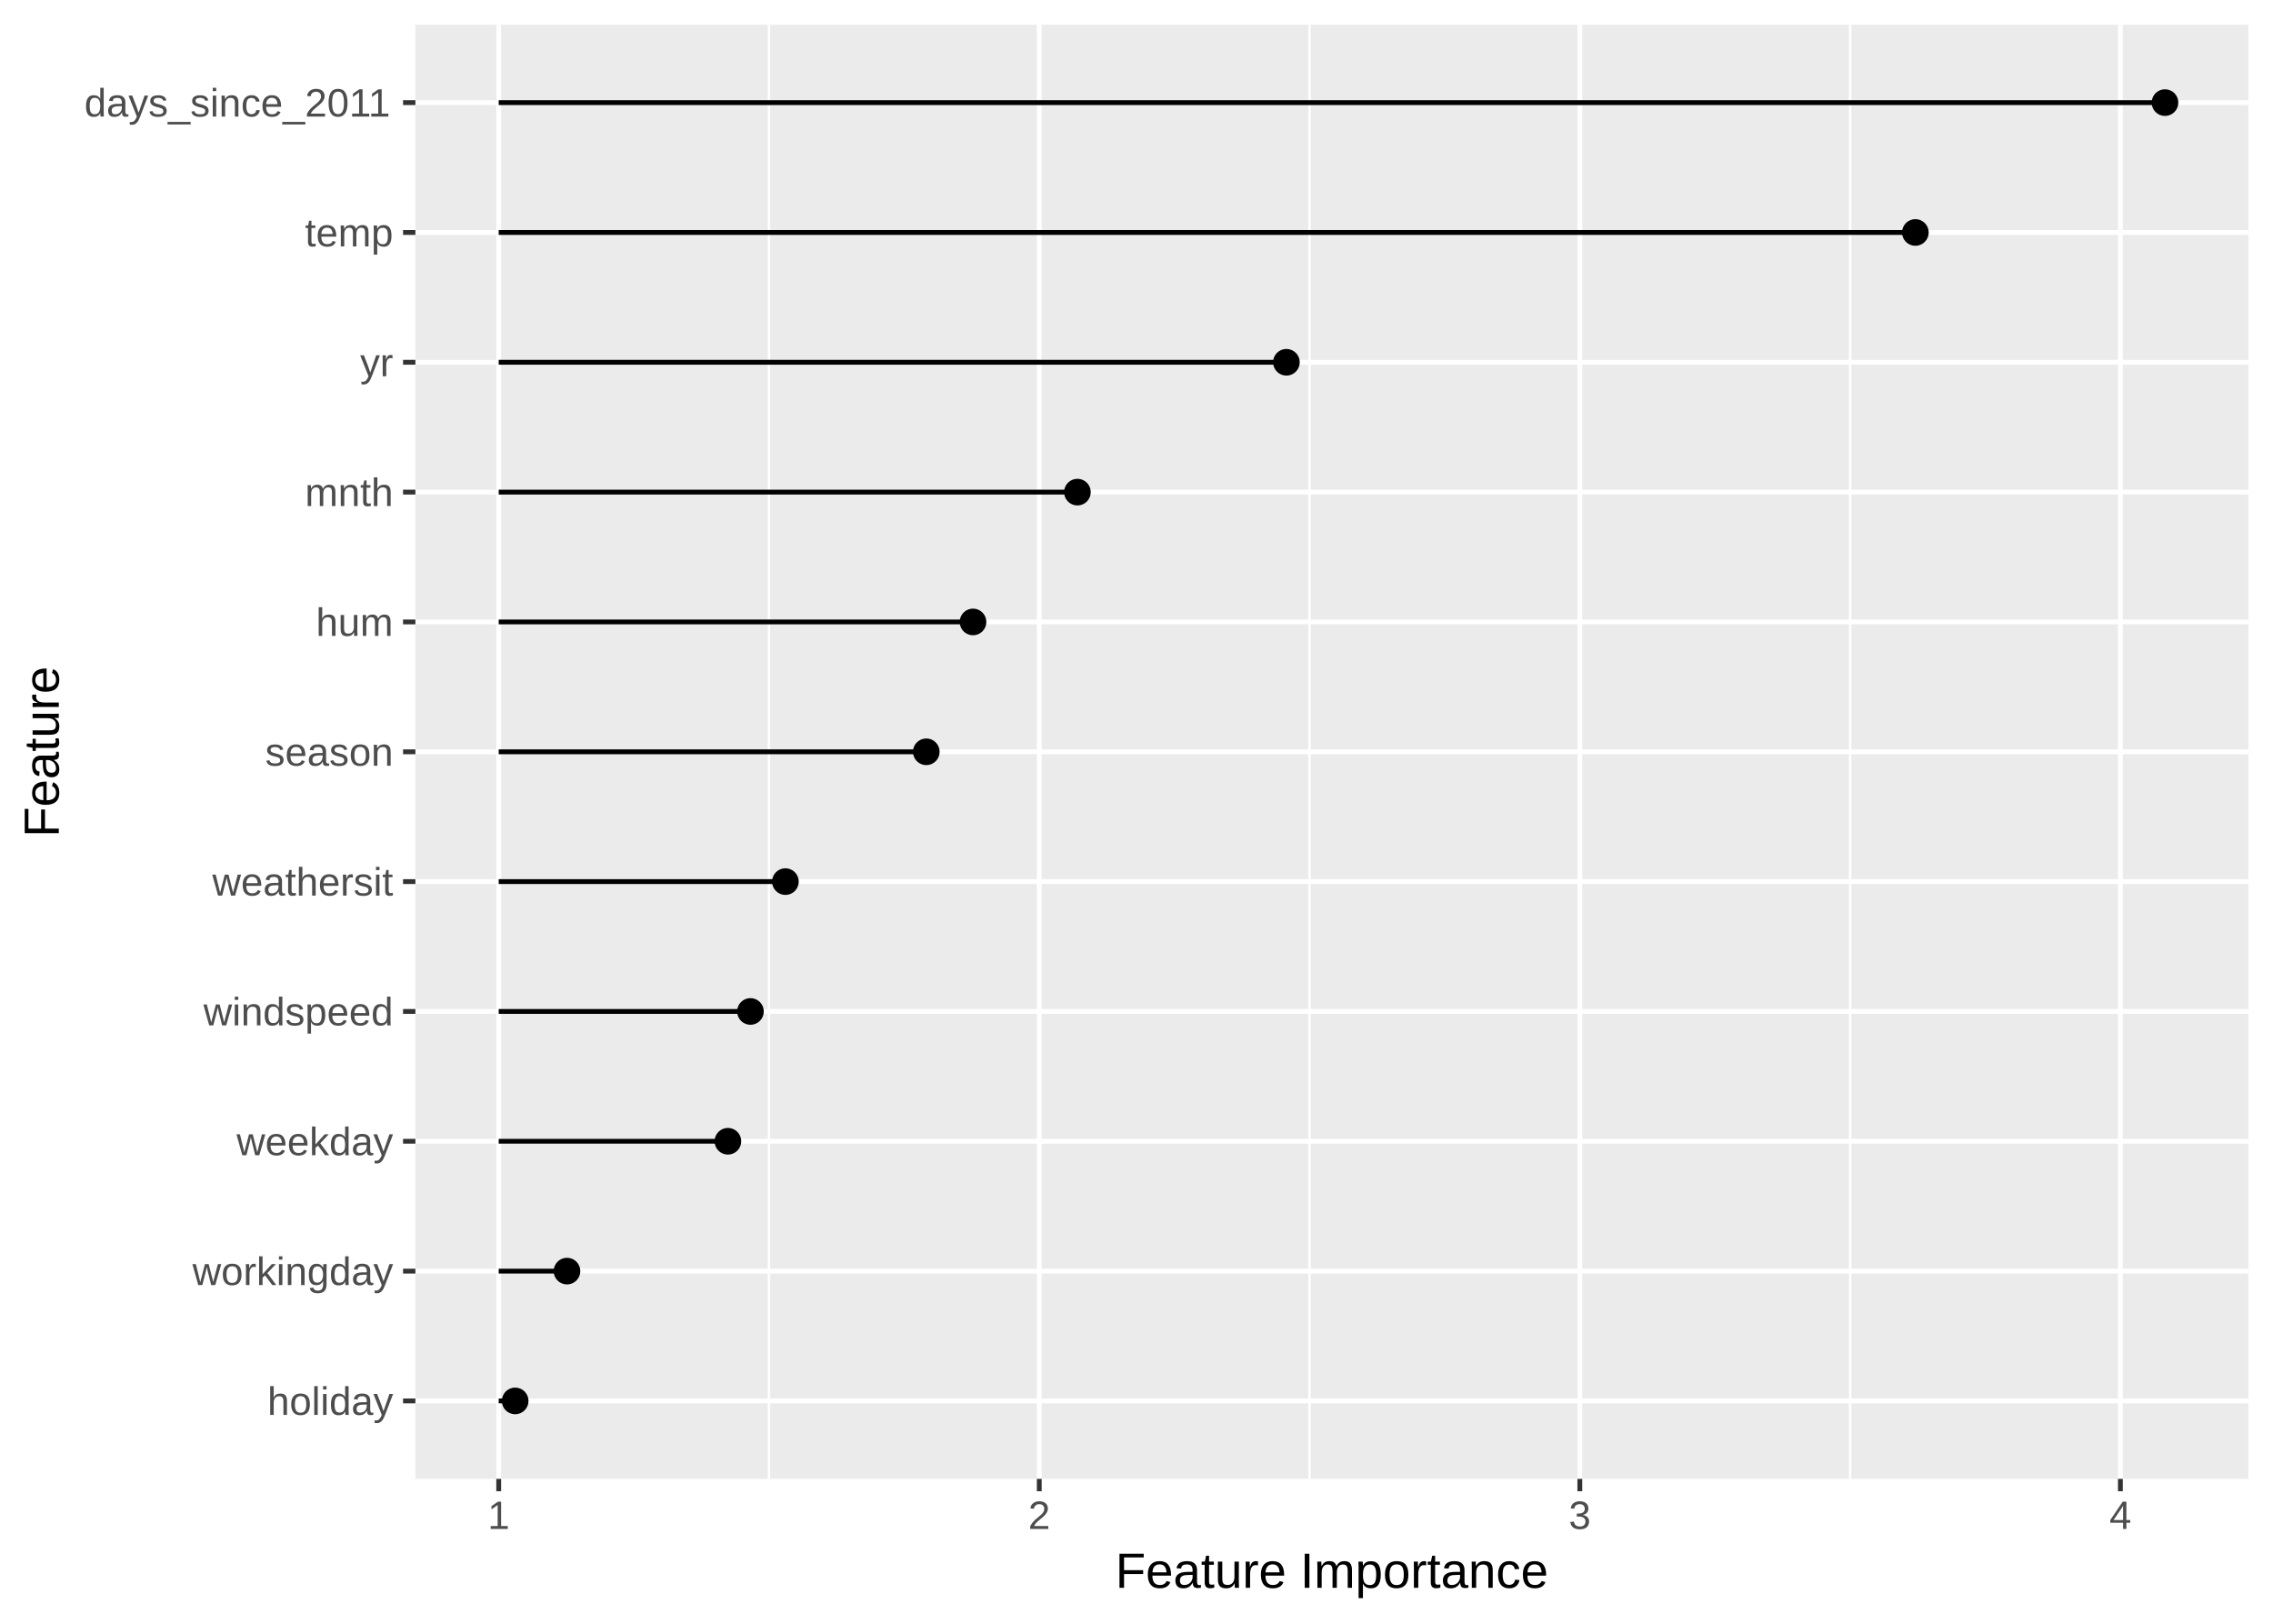
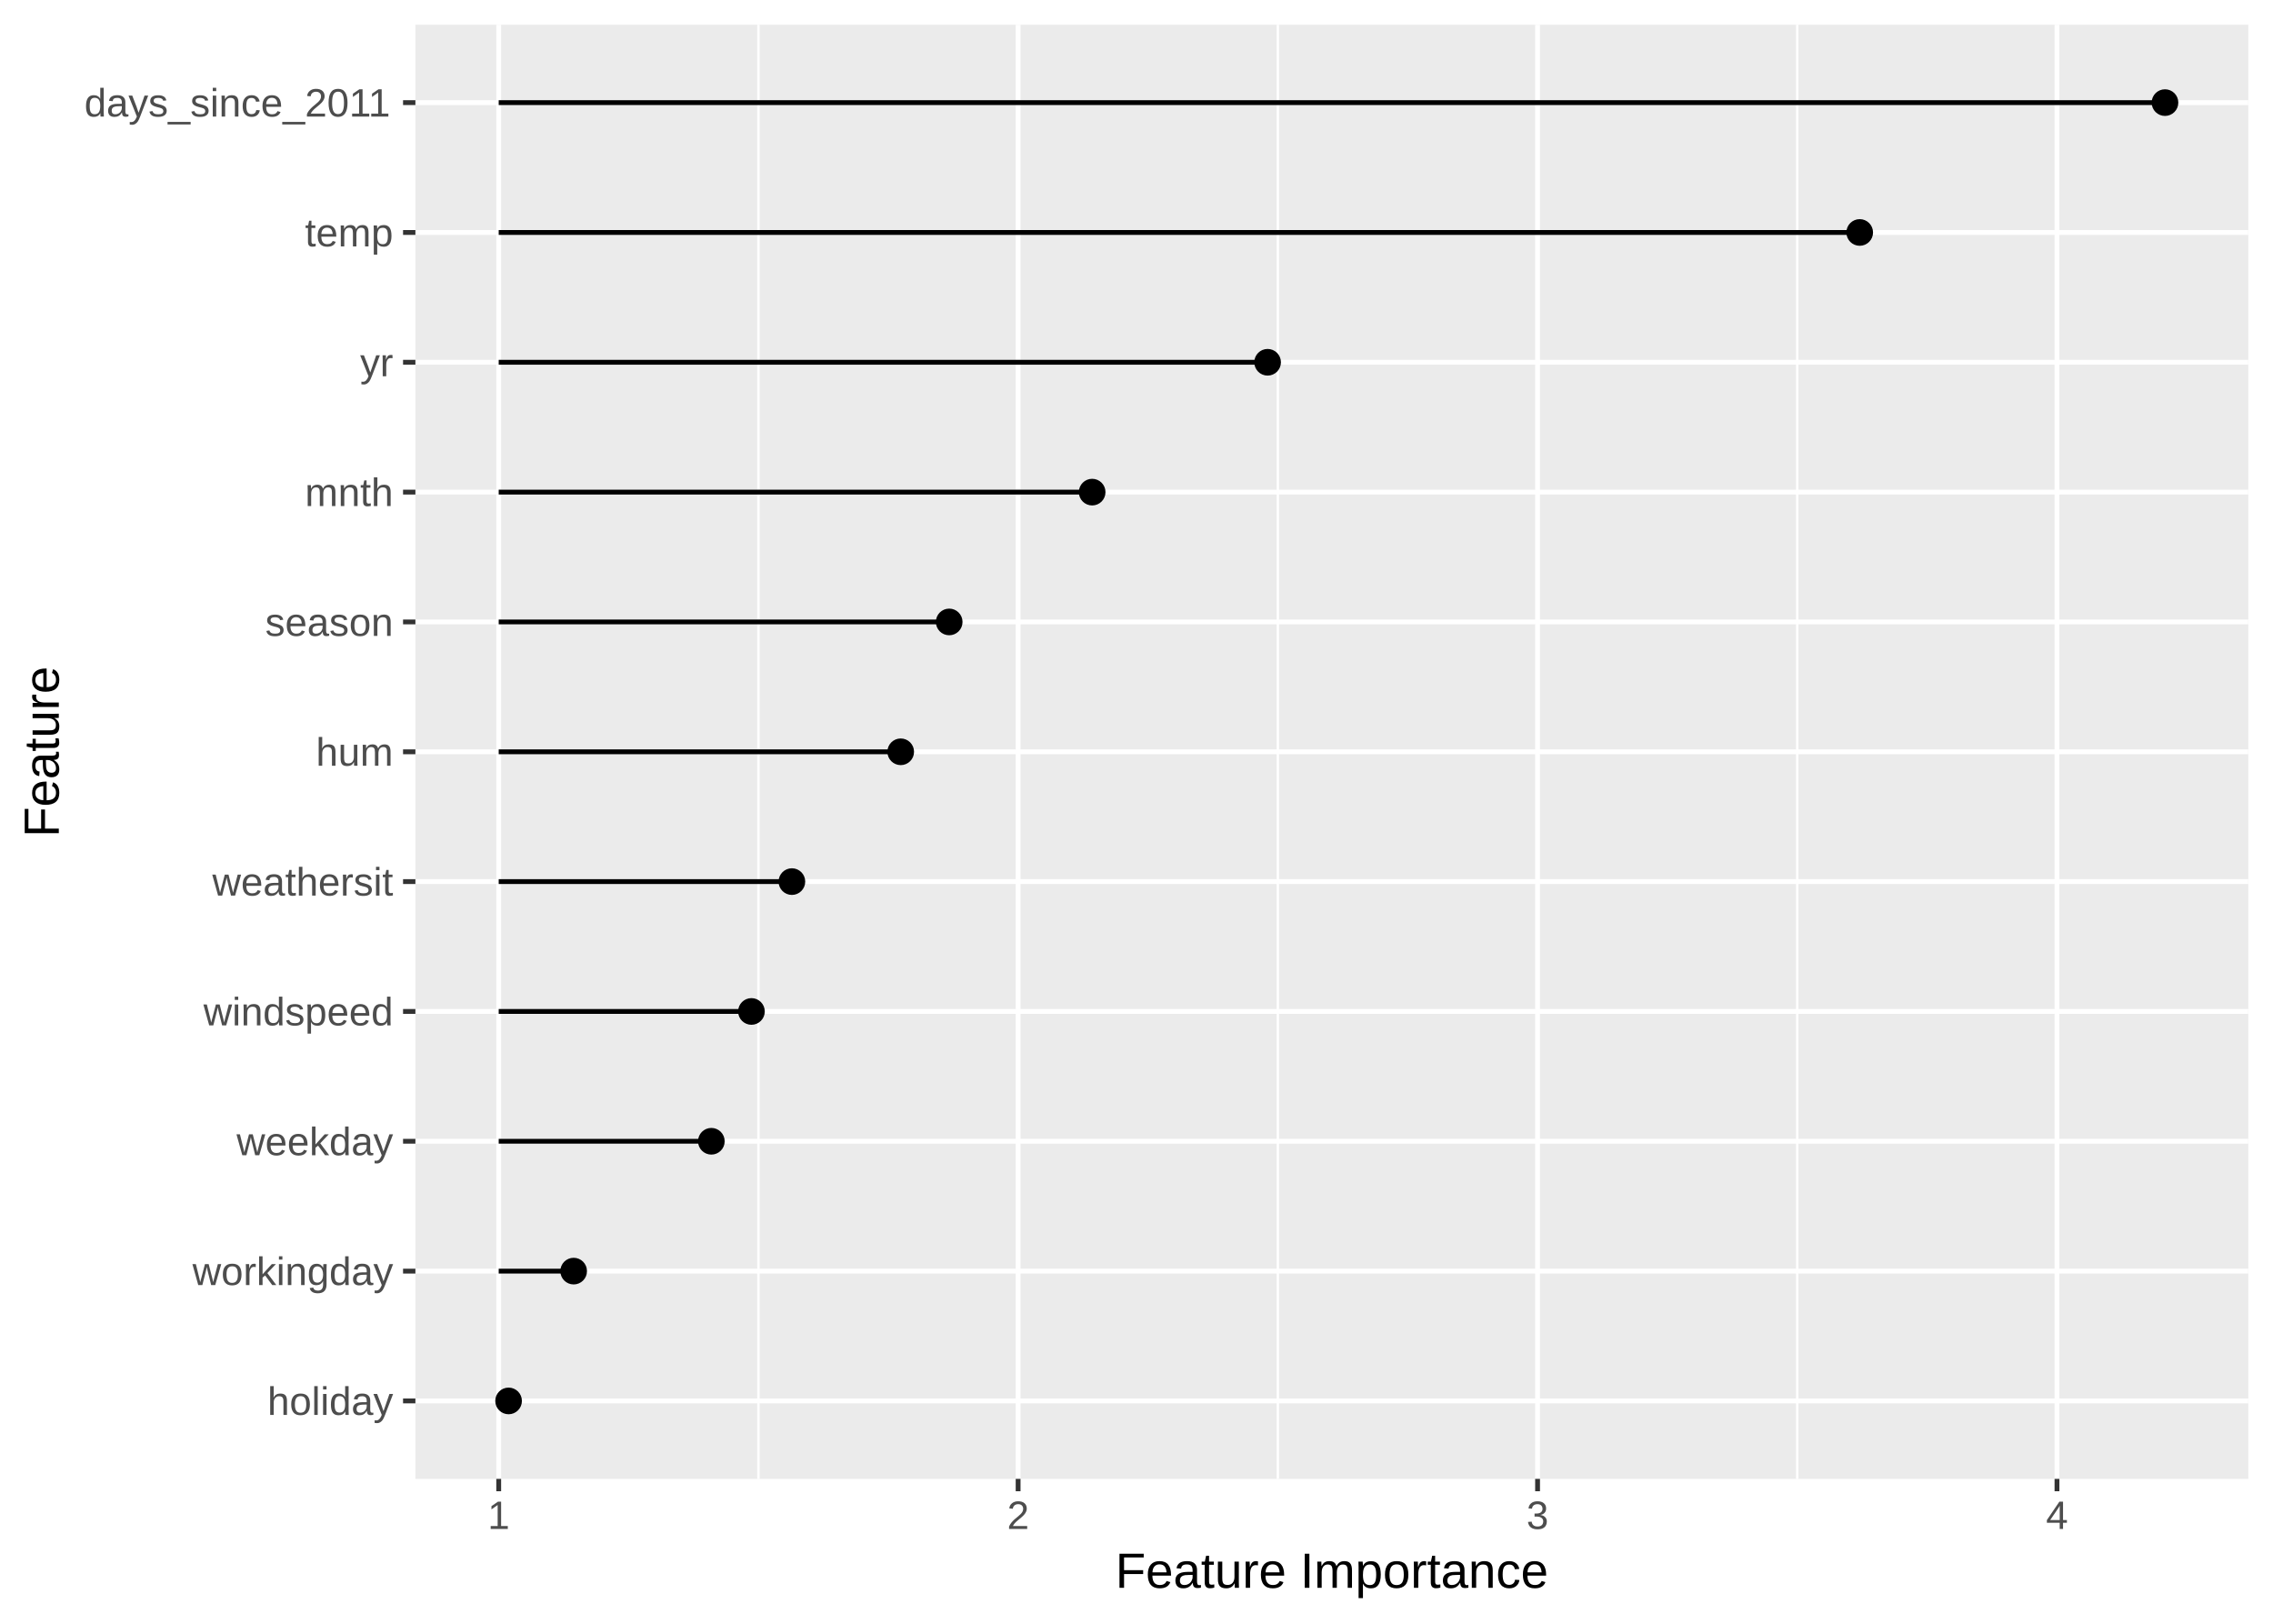
<svg xmlns="http://www.w3.org/2000/svg" viewBox="0 0 504.00 360.00">
  <defs>
    <style type="text/css">
    line, polyline, path, rect, circle {
      fill: none;
      stroke: #000000;
      stroke-linecap: round;
      stroke-linejoin: round;
      stroke-miterlimit: 10.00;
    }
  </style>
  </defs>
  <rect width="100%" height="100%" style="stroke: none; fill: #FFFFFF;" />
  <rect x="0.00" y="0.00" width="504.00" height="360.00" style="stroke-width: 1.07; stroke: #FFFFFF; fill: #FFFFFF;" />
  <defs>
    <clipPath id="cpOTIuMTA1Mnw0OTguNTIxfDMyNy44NzZ8NS40Nzk0NQ==">
      <rect x="92.11" y="5.48" width="406.42" height="322.40" />
    </clipPath>
  </defs>
  <rect x="92.11" y="5.48" width="406.42" height="322.40" style="stroke-width: 1.07; stroke: none; fill: #EBEBEB;" clip-path="url(#cpOTIuMTA1Mnw0OTguNTIxfDMyNy44NzZ8NS40Nzk0NQ==)" />
-   <polyline points="170.51,327.88 170.51,5.48 " style="stroke-width: 0.53; stroke: #FFFFFF; stroke-linecap: butt;" clip-path="url(#cpOTIuMTA1Mnw0OTguNTIxfDMyNy44NzZ8NS40Nzk0NQ==)" />
-   <polyline points="290.37,327.88 290.37,5.48 " style="stroke-width: 0.53; stroke: #FFFFFF; stroke-linecap: butt;" clip-path="url(#cpOTIuMTA1Mnw0OTguNTIxfDMyNy44NzZ8NS40Nzk0NQ==)" />
-   <polyline points="410.23,327.88 410.23,5.48 " style="stroke-width: 0.53; stroke: #FFFFFF; stroke-linecap: butt;" clip-path="url(#cpOTIuMTA1Mnw0OTguNTIxfDMyNy44NzZ8NS40Nzk0NQ==)" />
+   <polyline points="168.17,327.88 168.17,5.48 " style="stroke-width: 0.53; stroke: #FFFFFF; stroke-linecap: butt;" clip-path="url(#cpOTIuMTA1Mnw0OTguNTIxfDMyNy44NzZ8NS40Nzk0NQ==)" />
+   <polyline points="283.34,327.88 283.34,5.48 " style="stroke-width: 0.53; stroke: #FFFFFF; stroke-linecap: butt;" clip-path="url(#cpOTIuMTA1Mnw0OTguNTIxfDMyNy44NzZ8NS40Nzk0NQ==)" />
+   <polyline points="398.51,327.88 398.51,5.48 " style="stroke-width: 0.53; stroke: #FFFFFF; stroke-linecap: butt;" clip-path="url(#cpOTIuMTA1Mnw0OTguNTIxfDMyNy44NzZ8NS40Nzk0NQ==)" />
  <polyline points="92.11,310.60 498.52,310.60 " style="stroke-width: 1.07; stroke: #FFFFFF; stroke-linecap: butt;" clip-path="url(#cpOTIuMTA1Mnw0OTguNTIxfDMyNy44NzZ8NS40Nzk0NQ==)" />
  <polyline points="92.11,281.82 498.52,281.82 " style="stroke-width: 1.07; stroke: #FFFFFF; stroke-linecap: butt;" clip-path="url(#cpOTIuMTA1Mnw0OTguNTIxfDMyNy44NzZ8NS40Nzk0NQ==)" />
  <polyline points="92.11,253.03 498.52,253.03 " style="stroke-width: 1.07; stroke: #FFFFFF; stroke-linecap: butt;" clip-path="url(#cpOTIuMTA1Mnw0OTguNTIxfDMyNy44NzZ8NS40Nzk0NQ==)" />
  <polyline points="92.11,224.25 498.52,224.25 " style="stroke-width: 1.07; stroke: #FFFFFF; stroke-linecap: butt;" clip-path="url(#cpOTIuMTA1Mnw0OTguNTIxfDMyNy44NzZ8NS40Nzk0NQ==)" />
  <polyline points="92.11,195.46 498.52,195.46 " style="stroke-width: 1.07; stroke: #FFFFFF; stroke-linecap: butt;" clip-path="url(#cpOTIuMTA1Mnw0OTguNTIxfDMyNy44NzZ8NS40Nzk0NQ==)" />
  <polyline points="92.11,166.68 498.52,166.68 " style="stroke-width: 1.07; stroke: #FFFFFF; stroke-linecap: butt;" clip-path="url(#cpOTIuMTA1Mnw0OTguNTIxfDMyNy44NzZ8NS40Nzk0NQ==)" />
  <polyline points="92.11,137.89 498.52,137.89 " style="stroke-width: 1.07; stroke: #FFFFFF; stroke-linecap: butt;" clip-path="url(#cpOTIuMTA1Mnw0OTguNTIxfDMyNy44NzZ8NS40Nzk0NQ==)" />
  <polyline points="92.11,109.11 498.52,109.11 " style="stroke-width: 1.07; stroke: #FFFFFF; stroke-linecap: butt;" clip-path="url(#cpOTIuMTA1Mnw0OTguNTIxfDMyNy44NzZ8NS40Nzk0NQ==)" />
  <polyline points="92.11,80.32 498.52,80.32 " style="stroke-width: 1.07; stroke: #FFFFFF; stroke-linecap: butt;" clip-path="url(#cpOTIuMTA1Mnw0OTguNTIxfDMyNy44NzZ8NS40Nzk0NQ==)" />
  <polyline points="92.11,51.54 498.52,51.54 " style="stroke-width: 1.07; stroke: #FFFFFF; stroke-linecap: butt;" clip-path="url(#cpOTIuMTA1Mnw0OTguNTIxfDMyNy44NzZ8NS40Nzk0NQ==)" />
  <polyline points="92.11,22.75 498.52,22.75 " style="stroke-width: 1.07; stroke: #FFFFFF; stroke-linecap: butt;" clip-path="url(#cpOTIuMTA1Mnw0OTguNTIxfDMyNy44NzZ8NS40Nzk0NQ==)" />
  <polyline points="110.58,327.88 110.58,5.48 " style="stroke-width: 1.07; stroke: #FFFFFF; stroke-linecap: butt;" clip-path="url(#cpOTIuMTA1Mnw0OTguNTIxfDMyNy44NzZ8NS40Nzk0NQ==)" />
-   <polyline points="230.44,327.88 230.44,5.48 " style="stroke-width: 1.07; stroke: #FFFFFF; stroke-linecap: butt;" clip-path="url(#cpOTIuMTA1Mnw0OTguNTIxfDMyNy44NzZ8NS40Nzk0NQ==)" />
-   <polyline points="350.30,327.88 350.30,5.48 " style="stroke-width: 1.07; stroke: #FFFFFF; stroke-linecap: butt;" clip-path="url(#cpOTIuMTA1Mnw0OTguNTIxfDMyNy44NzZ8NS40Nzk0NQ==)" />
-   <polyline points="470.16,327.88 470.16,5.48 " style="stroke-width: 1.07; stroke: #FFFFFF; stroke-linecap: butt;" clip-path="url(#cpOTIuMTA1Mnw0OTguNTIxfDMyNy44NzZ8NS40Nzk0NQ==)" />
+   <polyline points="225.75,327.88 225.75,5.48 " style="stroke-width: 1.07; stroke: #FFFFFF; stroke-linecap: butt;" clip-path="url(#cpOTIuMTA1Mnw0OTguNTIxfDMyNy44NzZ8NS40Nzk0NQ==)" />
+   <polyline points="340.93,327.88 340.93,5.48 " style="stroke-width: 1.07; stroke: #FFFFFF; stroke-linecap: butt;" clip-path="url(#cpOTIuMTA1Mnw0OTguNTIxfDMyNy44NzZ8NS40Nzk0NQ==)" />
+   <polyline points="456.10,327.88 456.10,5.48 " style="stroke-width: 1.07; stroke: #FFFFFF; stroke-linecap: butt;" clip-path="url(#cpOTIuMTA1Mnw0OTguNTIxfDMyNy44NzZ8NS40Nzk0NQ==)" />
  <circle cx="480.05" cy="22.75" r="1.95pt" style="stroke-width: 0.71; fill: #000000;" clip-path="url(#cpOTIuMTA1Mnw0OTguNTIxfDMyNy44NzZ8NS40Nzk0NQ==)" />
-   <circle cx="424.70" cy="51.54" r="1.95pt" style="stroke-width: 0.71; fill: #000000;" clip-path="url(#cpOTIuMTA1Mnw0OTguNTIxfDMyNy44NzZ8NS40Nzk0NQ==)" />
-   <circle cx="285.24" cy="80.32" r="1.95pt" style="stroke-width: 0.71; fill: #000000;" clip-path="url(#cpOTIuMTA1Mnw0OTguNTIxfDMyNy44NzZ8NS40Nzk0NQ==)" />
-   <circle cx="238.90" cy="109.11" r="1.95pt" style="stroke-width: 0.71; fill: #000000;" clip-path="url(#cpOTIuMTA1Mnw0OTguNTIxfDMyNy44NzZ8NS40Nzk0NQ==)" />
-   <circle cx="215.75" cy="137.89" r="1.95pt" style="stroke-width: 0.71; fill: #000000;" clip-path="url(#cpOTIuMTA1Mnw0OTguNTIxfDMyNy44NzZ8NS40Nzk0NQ==)" />
-   <circle cx="205.39" cy="166.68" r="1.95pt" style="stroke-width: 0.71; fill: #000000;" clip-path="url(#cpOTIuMTA1Mnw0OTguNTIxfDMyNy44NzZ8NS40Nzk0NQ==)" />
-   <circle cx="174.15" cy="195.46" r="1.95pt" style="stroke-width: 0.71; fill: #000000;" clip-path="url(#cpOTIuMTA1Mnw0OTguNTIxfDMyNy44NzZ8NS40Nzk0NQ==)" />
-   <circle cx="166.40" cy="224.25" r="1.95pt" style="stroke-width: 0.71; fill: #000000;" clip-path="url(#cpOTIuMTA1Mnw0OTguNTIxfDMyNy44NzZ8NS40Nzk0NQ==)" />
-   <circle cx="161.40" cy="253.03" r="1.95pt" style="stroke-width: 0.71; fill: #000000;" clip-path="url(#cpOTIuMTA1Mnw0OTguNTIxfDMyNy44NzZ8NS40Nzk0NQ==)" />
-   <circle cx="125.72" cy="281.82" r="1.95pt" style="stroke-width: 0.71; fill: #000000;" clip-path="url(#cpOTIuMTA1Mnw0OTguNTIxfDMyNy44NzZ8NS40Nzk0NQ==)" />
-   <circle cx="114.23" cy="310.60" r="1.95pt" style="stroke-width: 0.71; fill: #000000;" clip-path="url(#cpOTIuMTA1Mnw0OTguNTIxfDMyNy44NzZ8NS40Nzk0NQ==)" />
+   <circle cx="412.36" cy="51.54" r="1.95pt" style="stroke-width: 0.71; fill: #000000;" clip-path="url(#cpOTIuMTA1Mnw0OTguNTIxfDMyNy44NzZ8NS40Nzk0NQ==)" />
+   <circle cx="281.07" cy="80.32" r="1.95pt" style="stroke-width: 0.71; fill: #000000;" clip-path="url(#cpOTIuMTA1Mnw0OTguNTIxfDMyNy44NzZ8NS40Nzk0NQ==)" />
+   <circle cx="242.17" cy="109.11" r="1.95pt" style="stroke-width: 0.71; fill: #000000;" clip-path="url(#cpOTIuMTA1Mnw0OTguNTIxfDMyNy44NzZ8NS40Nzk0NQ==)" />
+   <circle cx="210.47" cy="137.89" r="1.95pt" style="stroke-width: 0.71; fill: #000000;" clip-path="url(#cpOTIuMTA1Mnw0OTguNTIxfDMyNy44NzZ8NS40Nzk0NQ==)" />
+   <circle cx="199.72" cy="166.68" r="1.95pt" style="stroke-width: 0.71; fill: #000000;" clip-path="url(#cpOTIuMTA1Mnw0OTguNTIxfDMyNy44NzZ8NS40Nzk0NQ==)" />
+   <circle cx="175.59" cy="195.46" r="1.95pt" style="stroke-width: 0.71; fill: #000000;" clip-path="url(#cpOTIuMTA1Mnw0OTguNTIxfDMyNy44NzZ8NS40Nzk0NQ==)" />
+   <circle cx="166.62" cy="224.25" r="1.95pt" style="stroke-width: 0.71; fill: #000000;" clip-path="url(#cpOTIuMTA1Mnw0OTguNTIxfDMyNy44NzZ8NS40Nzk0NQ==)" />
+   <circle cx="157.73" cy="253.03" r="1.95pt" style="stroke-width: 0.71; fill: #000000;" clip-path="url(#cpOTIuMTA1Mnw0OTguNTIxfDMyNy44NzZ8NS40Nzk0NQ==)" />
+   <circle cx="127.20" cy="281.82" r="1.95pt" style="stroke-width: 0.71; fill: #000000;" clip-path="url(#cpOTIuMTA1Mnw0OTguNTIxfDMyNy44NzZ8NS40Nzk0NQ==)" />
+   <circle cx="112.77" cy="310.60" r="1.95pt" style="stroke-width: 0.71; fill: #000000;" clip-path="url(#cpOTIuMTA1Mnw0OTguNTIxfDMyNy44NzZ8NS40Nzk0NQ==)" />
  <line x1="110.58" y1="22.75" x2="480.05" y2="22.75" style="stroke-width: 1.07; stroke-linecap: butt;" clip-path="url(#cpOTIuMTA1Mnw0OTguNTIxfDMyNy44NzZ8NS40Nzk0NQ==)" />
-   <line x1="110.58" y1="51.54" x2="424.70" y2="51.54" style="stroke-width: 1.07; stroke-linecap: butt;" clip-path="url(#cpOTIuMTA1Mnw0OTguNTIxfDMyNy44NzZ8NS40Nzk0NQ==)" />
-   <line x1="110.58" y1="80.32" x2="285.24" y2="80.32" style="stroke-width: 1.07; stroke-linecap: butt;" clip-path="url(#cpOTIuMTA1Mnw0OTguNTIxfDMyNy44NzZ8NS40Nzk0NQ==)" />
-   <line x1="110.58" y1="109.11" x2="238.90" y2="109.11" style="stroke-width: 1.07; stroke-linecap: butt;" clip-path="url(#cpOTIuMTA1Mnw0OTguNTIxfDMyNy44NzZ8NS40Nzk0NQ==)" />
-   <line x1="110.58" y1="137.89" x2="215.75" y2="137.89" style="stroke-width: 1.07; stroke-linecap: butt;" clip-path="url(#cpOTIuMTA1Mnw0OTguNTIxfDMyNy44NzZ8NS40Nzk0NQ==)" />
-   <line x1="110.58" y1="166.68" x2="205.39" y2="166.68" style="stroke-width: 1.07; stroke-linecap: butt;" clip-path="url(#cpOTIuMTA1Mnw0OTguNTIxfDMyNy44NzZ8NS40Nzk0NQ==)" />
-   <line x1="110.58" y1="195.46" x2="174.15" y2="195.46" style="stroke-width: 1.07; stroke-linecap: butt;" clip-path="url(#cpOTIuMTA1Mnw0OTguNTIxfDMyNy44NzZ8NS40Nzk0NQ==)" />
-   <line x1="110.58" y1="224.25" x2="166.40" y2="224.25" style="stroke-width: 1.07; stroke-linecap: butt;" clip-path="url(#cpOTIuMTA1Mnw0OTguNTIxfDMyNy44NzZ8NS40Nzk0NQ==)" />
-   <line x1="110.58" y1="253.03" x2="161.40" y2="253.03" style="stroke-width: 1.07; stroke-linecap: butt;" clip-path="url(#cpOTIuMTA1Mnw0OTguNTIxfDMyNy44NzZ8NS40Nzk0NQ==)" />
-   <line x1="110.58" y1="281.82" x2="125.72" y2="281.82" style="stroke-width: 1.07; stroke-linecap: butt;" clip-path="url(#cpOTIuMTA1Mnw0OTguNTIxfDMyNy44NzZ8NS40Nzk0NQ==)" />
-   <line x1="110.58" y1="310.60" x2="114.23" y2="310.60" style="stroke-width: 1.07; stroke-linecap: butt;" clip-path="url(#cpOTIuMTA1Mnw0OTguNTIxfDMyNy44NzZ8NS40Nzk0NQ==)" />
+   <line x1="110.58" y1="51.54" x2="412.36" y2="51.54" style="stroke-width: 1.07; stroke-linecap: butt;" clip-path="url(#cpOTIuMTA1Mnw0OTguNTIxfDMyNy44NzZ8NS40Nzk0NQ==)" />
+   <line x1="110.58" y1="80.32" x2="281.07" y2="80.32" style="stroke-width: 1.07; stroke-linecap: butt;" clip-path="url(#cpOTIuMTA1Mnw0OTguNTIxfDMyNy44NzZ8NS40Nzk0NQ==)" />
+   <line x1="110.58" y1="109.11" x2="242.17" y2="109.11" style="stroke-width: 1.07; stroke-linecap: butt;" clip-path="url(#cpOTIuMTA1Mnw0OTguNTIxfDMyNy44NzZ8NS40Nzk0NQ==)" />
+   <line x1="110.58" y1="137.89" x2="210.47" y2="137.89" style="stroke-width: 1.07; stroke-linecap: butt;" clip-path="url(#cpOTIuMTA1Mnw0OTguNTIxfDMyNy44NzZ8NS40Nzk0NQ==)" />
+   <line x1="110.58" y1="166.68" x2="199.72" y2="166.68" style="stroke-width: 1.07; stroke-linecap: butt;" clip-path="url(#cpOTIuMTA1Mnw0OTguNTIxfDMyNy44NzZ8NS40Nzk0NQ==)" />
+   <line x1="110.58" y1="195.46" x2="175.59" y2="195.46" style="stroke-width: 1.07; stroke-linecap: butt;" clip-path="url(#cpOTIuMTA1Mnw0OTguNTIxfDMyNy44NzZ8NS40Nzk0NQ==)" />
+   <line x1="110.58" y1="224.25" x2="166.62" y2="224.25" style="stroke-width: 1.07; stroke-linecap: butt;" clip-path="url(#cpOTIuMTA1Mnw0OTguNTIxfDMyNy44NzZ8NS40Nzk0NQ==)" />
+   <line x1="110.58" y1="253.03" x2="157.73" y2="253.03" style="stroke-width: 1.07; stroke-linecap: butt;" clip-path="url(#cpOTIuMTA1Mnw0OTguNTIxfDMyNy44NzZ8NS40Nzk0NQ==)" />
+   <line x1="110.58" y1="281.82" x2="127.20" y2="281.82" style="stroke-width: 1.07; stroke-linecap: butt;" clip-path="url(#cpOTIuMTA1Mnw0OTguNTIxfDMyNy44NzZ8NS40Nzk0NQ==)" />
+   <line x1="110.58" y1="310.60" x2="112.77" y2="310.60" style="stroke-width: 1.07; stroke-linecap: butt;" clip-path="url(#cpOTIuMTA1Mnw0OTguNTIxfDMyNy44NzZ8NS40Nzk0NQ==)" />
  <defs>
    <clipPath id="cpMHw1MDR8MzYwfDA=">
      <rect x="0.00" y="0.00" width="504.00" height="360.00" />
    </clipPath>
  </defs>
  <g clip-path="url(#cpMHw1MDR8MzYwfDA=)">
    <text x="59.30" y="313.70" style="font-size: 8.80px; fill: #4D4D4D; font-family: Liberation Sans;" textLength="27.88px" lengthAdjust="spacingAndGlyphs">holiday</text>
  </g>
  <g clip-path="url(#cpMHw1MDR8MzYwfDA=)">
    <text x="42.68" y="284.91" style="font-size: 8.80px; fill: #4D4D4D; font-family: Liberation Sans;" textLength="44.50px" lengthAdjust="spacingAndGlyphs">workingday</text>
  </g>
  <g clip-path="url(#cpMHw1MDR8MzYwfDA=)">
    <text x="52.45" y="256.13" style="font-size: 8.80px; fill: #4D4D4D; font-family: Liberation Sans;" textLength="34.72px" lengthAdjust="spacingAndGlyphs">weekday</text>
  </g>
  <g clip-path="url(#cpMHw1MDR8MzYwfDA=)">
    <text x="45.11" y="227.34" style="font-size: 8.80px; fill: #4D4D4D; font-family: Liberation Sans;" textLength="42.06px" lengthAdjust="spacingAndGlyphs">windspeed</text>
  </g>
  <g clip-path="url(#cpMHw1MDR8MzYwfDA=)">
    <text x="47.08" y="198.56" style="font-size: 8.80px; fill: #4D4D4D; font-family: Liberation Sans;" textLength="40.09px" lengthAdjust="spacingAndGlyphs">weathersit</text>
  </g>
  <g clip-path="url(#cpMHw1MDR8MzYwfDA=)">
-     <text x="58.81" y="169.77" style="font-size: 8.80px; fill: #4D4D4D; font-family: Liberation Sans;" textLength="28.37px" lengthAdjust="spacingAndGlyphs">season</text>
+     <text x="70.06" y="169.77" style="font-size: 8.80px; fill: #4D4D4D; font-family: Liberation Sans;" textLength="17.11px" lengthAdjust="spacingAndGlyphs">hum</text>
  </g>
  <g clip-path="url(#cpMHw1MDR8MzYwfDA=)">
-     <text x="70.06" y="140.99" style="font-size: 8.80px; fill: #4D4D4D; font-family: Liberation Sans;" textLength="17.11px" lengthAdjust="spacingAndGlyphs">hum</text>
+     <text x="58.81" y="140.99" style="font-size: 8.80px; fill: #4D4D4D; font-family: Liberation Sans;" textLength="28.37px" lengthAdjust="spacingAndGlyphs">season</text>
  </g>
  <g clip-path="url(#cpMHw1MDR8MzYwfDA=)">
    <text x="67.62" y="112.20" style="font-size: 8.80px; fill: #4D4D4D; font-family: Liberation Sans;" textLength="19.56px" lengthAdjust="spacingAndGlyphs">mnth</text>
  </g>
  <g clip-path="url(#cpMHw1MDR8MzYwfDA=)">
    <text x="79.85" y="83.42" style="font-size: 8.80px; fill: #4D4D4D; font-family: Liberation Sans;" textLength="7.33px" lengthAdjust="spacingAndGlyphs">yr</text>
  </g>
  <g clip-path="url(#cpMHw1MDR8MzYwfDA=)">
    <text x="67.62" y="54.63" style="font-size: 8.80px; fill: #4D4D4D; font-family: Liberation Sans;" textLength="19.56px" lengthAdjust="spacingAndGlyphs">temp</text>
  </g>
  <g clip-path="url(#cpMHw1MDR8MzYwfDA=)">
    <text x="18.70" y="25.84" style="font-size: 8.80px; fill: #4D4D4D; font-family: Liberation Sans;" textLength="68.47px" lengthAdjust="spacingAndGlyphs">days_since_2011</text>
  </g>
  <polyline points="89.37,310.60 92.11,310.60 " style="stroke-width: 1.07; stroke: #333333; stroke-linecap: butt;" clip-path="url(#cpMHw1MDR8MzYwfDA=)" />
  <polyline points="89.37,281.82 92.11,281.82 " style="stroke-width: 1.07; stroke: #333333; stroke-linecap: butt;" clip-path="url(#cpMHw1MDR8MzYwfDA=)" />
  <polyline points="89.37,253.03 92.11,253.03 " style="stroke-width: 1.07; stroke: #333333; stroke-linecap: butt;" clip-path="url(#cpMHw1MDR8MzYwfDA=)" />
  <polyline points="89.37,224.25 92.11,224.25 " style="stroke-width: 1.07; stroke: #333333; stroke-linecap: butt;" clip-path="url(#cpMHw1MDR8MzYwfDA=)" />
  <polyline points="89.37,195.46 92.11,195.46 " style="stroke-width: 1.07; stroke: #333333; stroke-linecap: butt;" clip-path="url(#cpMHw1MDR8MzYwfDA=)" />
  <polyline points="89.37,166.68 92.11,166.68 " style="stroke-width: 1.07; stroke: #333333; stroke-linecap: butt;" clip-path="url(#cpMHw1MDR8MzYwfDA=)" />
  <polyline points="89.37,137.89 92.11,137.89 " style="stroke-width: 1.07; stroke: #333333; stroke-linecap: butt;" clip-path="url(#cpMHw1MDR8MzYwfDA=)" />
  <polyline points="89.37,109.11 92.11,109.11 " style="stroke-width: 1.07; stroke: #333333; stroke-linecap: butt;" clip-path="url(#cpMHw1MDR8MzYwfDA=)" />
  <polyline points="89.37,80.32 92.11,80.32 " style="stroke-width: 1.07; stroke: #333333; stroke-linecap: butt;" clip-path="url(#cpMHw1MDR8MzYwfDA=)" />
  <polyline points="89.37,51.54 92.11,51.54 " style="stroke-width: 1.07; stroke: #333333; stroke-linecap: butt;" clip-path="url(#cpMHw1MDR8MzYwfDA=)" />
  <polyline points="89.37,22.75 92.11,22.75 " style="stroke-width: 1.07; stroke: #333333; stroke-linecap: butt;" clip-path="url(#cpMHw1MDR8MzYwfDA=)" />
  <polyline points="110.58,330.62 110.58,327.88 " style="stroke-width: 1.07; stroke: #333333; stroke-linecap: butt;" clip-path="url(#cpMHw1MDR8MzYwfDA=)" />
-   <polyline points="230.44,330.62 230.44,327.88 " style="stroke-width: 1.07; stroke: #333333; stroke-linecap: butt;" clip-path="url(#cpMHw1MDR8MzYwfDA=)" />
-   <polyline points="350.30,330.62 350.30,327.88 " style="stroke-width: 1.07; stroke: #333333; stroke-linecap: butt;" clip-path="url(#cpMHw1MDR8MzYwfDA=)" />
-   <polyline points="470.16,330.62 470.16,327.88 " style="stroke-width: 1.07; stroke: #333333; stroke-linecap: butt;" clip-path="url(#cpMHw1MDR8MzYwfDA=)" />
+   <polyline points="225.75,330.62 225.75,327.88 " style="stroke-width: 1.07; stroke: #333333; stroke-linecap: butt;" clip-path="url(#cpMHw1MDR8MzYwfDA=)" />
+   <polyline points="340.93,330.62 340.93,327.88 " style="stroke-width: 1.07; stroke: #333333; stroke-linecap: butt;" clip-path="url(#cpMHw1MDR8MzYwfDA=)" />
+   <polyline points="456.10,330.62 456.10,327.88 " style="stroke-width: 1.07; stroke: #333333; stroke-linecap: butt;" clip-path="url(#cpMHw1MDR8MzYwfDA=)" />
  <g clip-path="url(#cpMHw1MDR8MzYwfDA=)">
    <text x="108.13" y="338.99" style="font-size: 8.80px; fill: #4D4D4D; font-family: Liberation Sans;" textLength="4.89px" lengthAdjust="spacingAndGlyphs">1</text>
  </g>
  <g clip-path="url(#cpMHw1MDR8MzYwfDA=)">
-     <text x="227.99" y="338.99" style="font-size: 8.80px; fill: #4D4D4D; font-family: Liberation Sans;" textLength="4.89px" lengthAdjust="spacingAndGlyphs">2</text>
+     <text x="223.31" y="338.99" style="font-size: 8.80px; fill: #4D4D4D; font-family: Liberation Sans;" textLength="4.89px" lengthAdjust="spacingAndGlyphs">2</text>
  </g>
  <g clip-path="url(#cpMHw1MDR8MzYwfDA=)">
-     <text x="347.85" y="338.99" style="font-size: 8.80px; fill: #4D4D4D; font-family: Liberation Sans;" textLength="4.89px" lengthAdjust="spacingAndGlyphs">3</text>
+     <text x="338.48" y="338.99" style="font-size: 8.80px; fill: #4D4D4D; font-family: Liberation Sans;" textLength="4.89px" lengthAdjust="spacingAndGlyphs">3</text>
  </g>
  <g clip-path="url(#cpMHw1MDR8MzYwfDA=)">
-     <text x="467.71" y="338.99" style="font-size: 8.80px; fill: #4D4D4D; font-family: Liberation Sans;" textLength="4.89px" lengthAdjust="spacingAndGlyphs">4</text>
+     <text x="453.66" y="338.99" style="font-size: 8.80px; fill: #4D4D4D; font-family: Liberation Sans;" textLength="4.89px" lengthAdjust="spacingAndGlyphs">4</text>
  </g>
  <g clip-path="url(#cpMHw1MDR8MzYwfDA=)">
    <text x="247.32" y="352.04" style="font-size: 11.00px; font-family: Liberation Sans;" textLength="95.99px" lengthAdjust="spacingAndGlyphs">Feature Importance</text>
  </g>
  <g clip-path="url(#cpMHw1MDR8MzYwfDA=)">
    <text transform="translate(13.04,185.63) rotate(-90)" style="font-size: 11.00px; font-family: Liberation Sans;" textLength="37.91px" lengthAdjust="spacingAndGlyphs">Feature</text>
  </g>
</svg>
